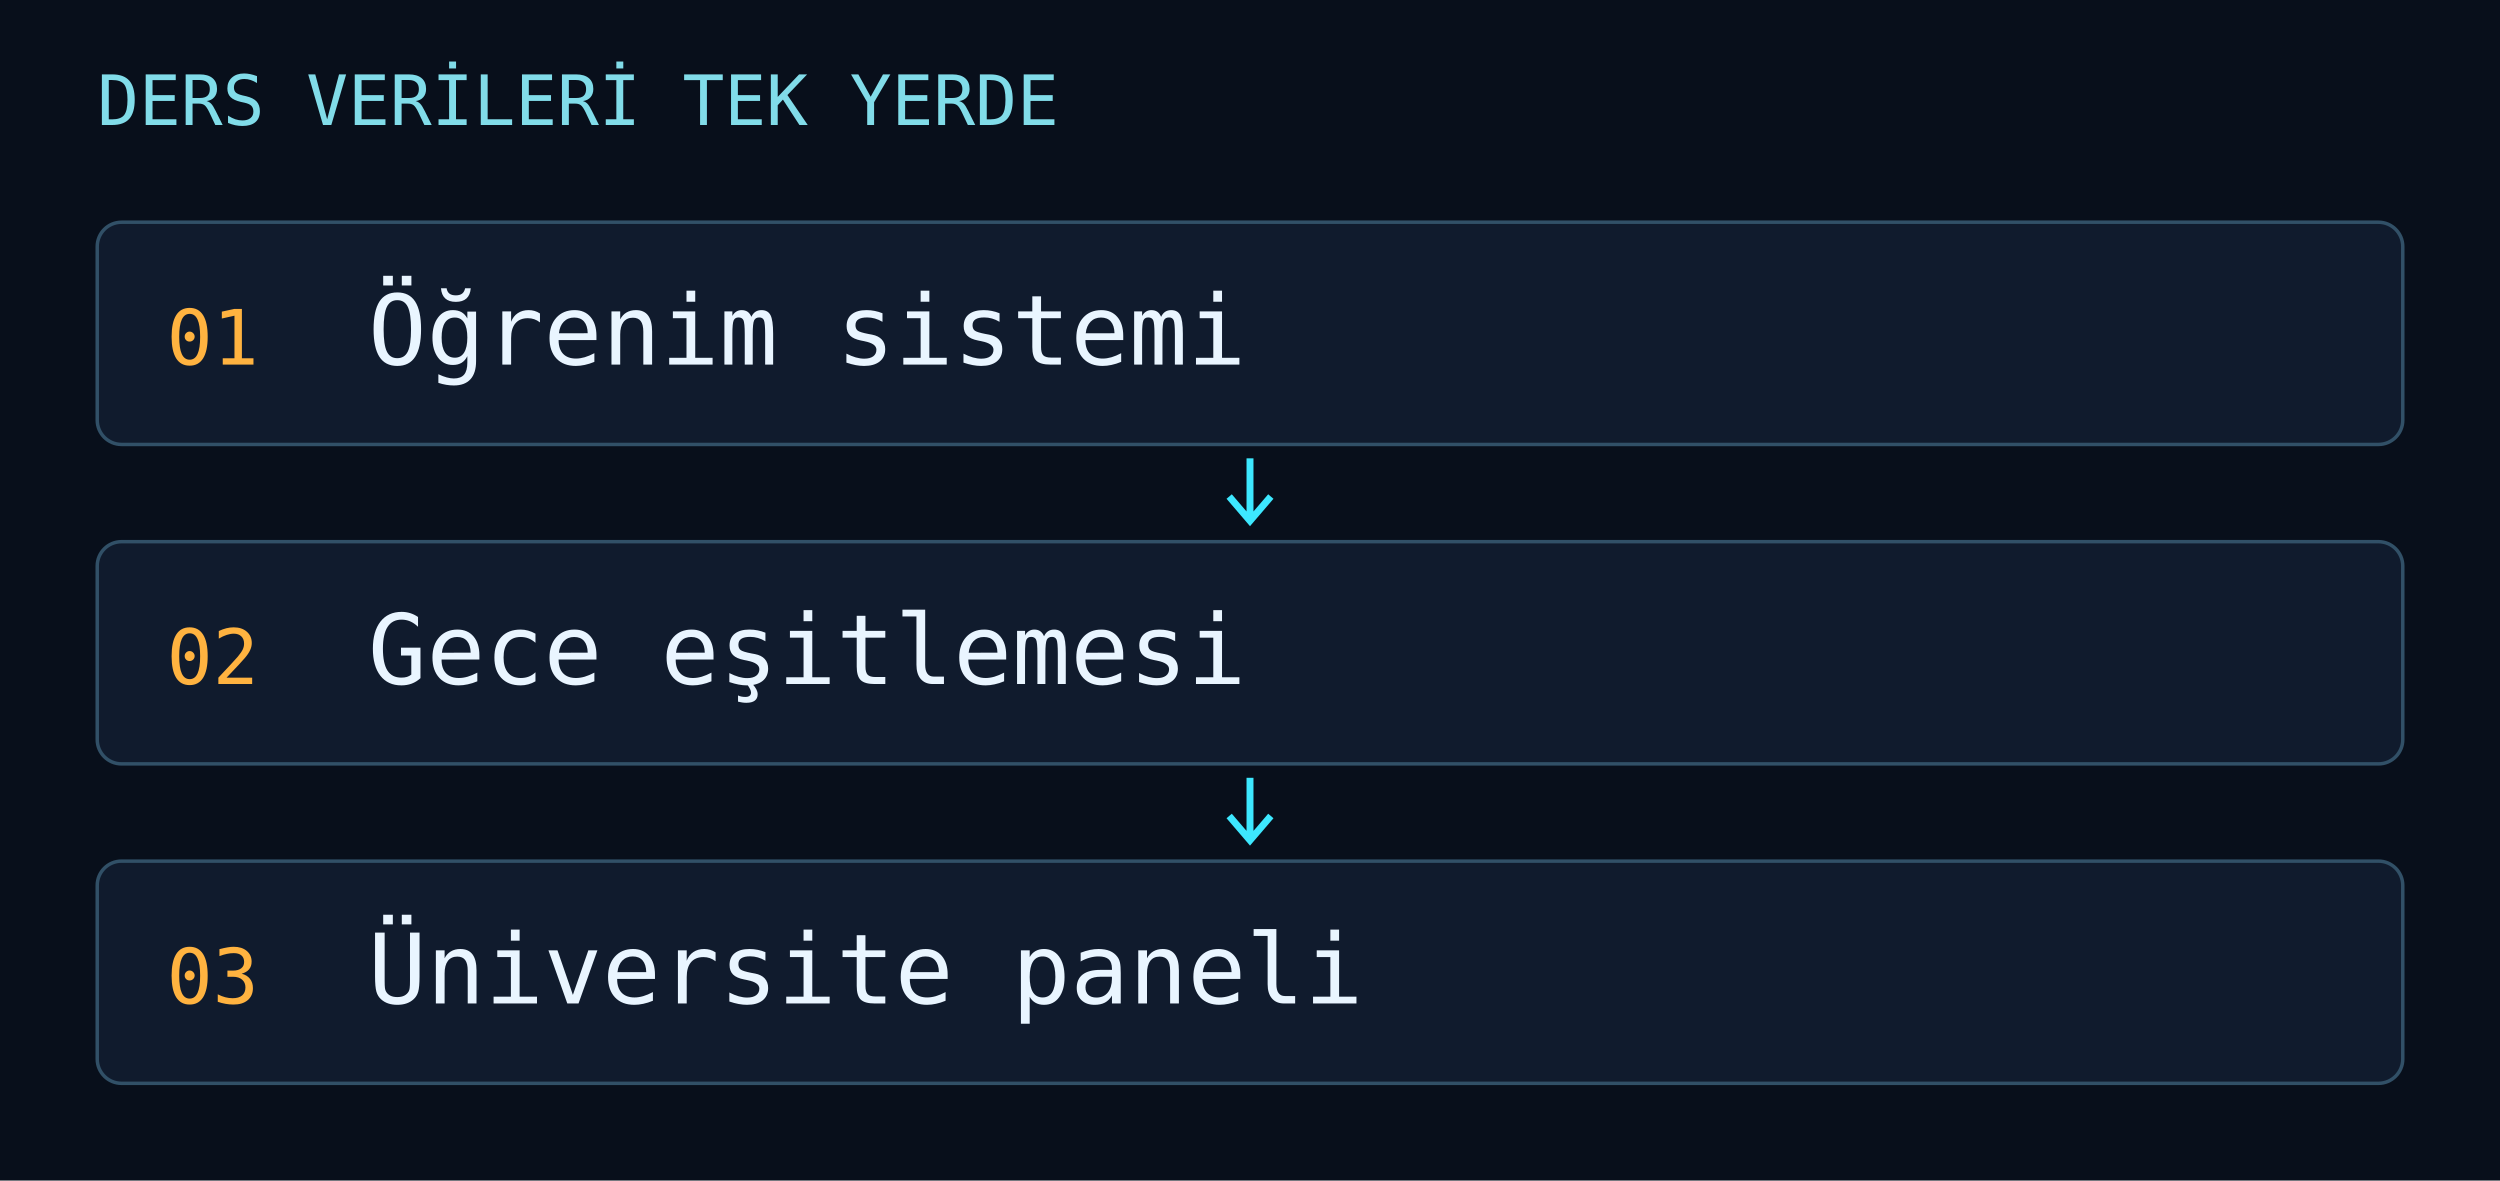
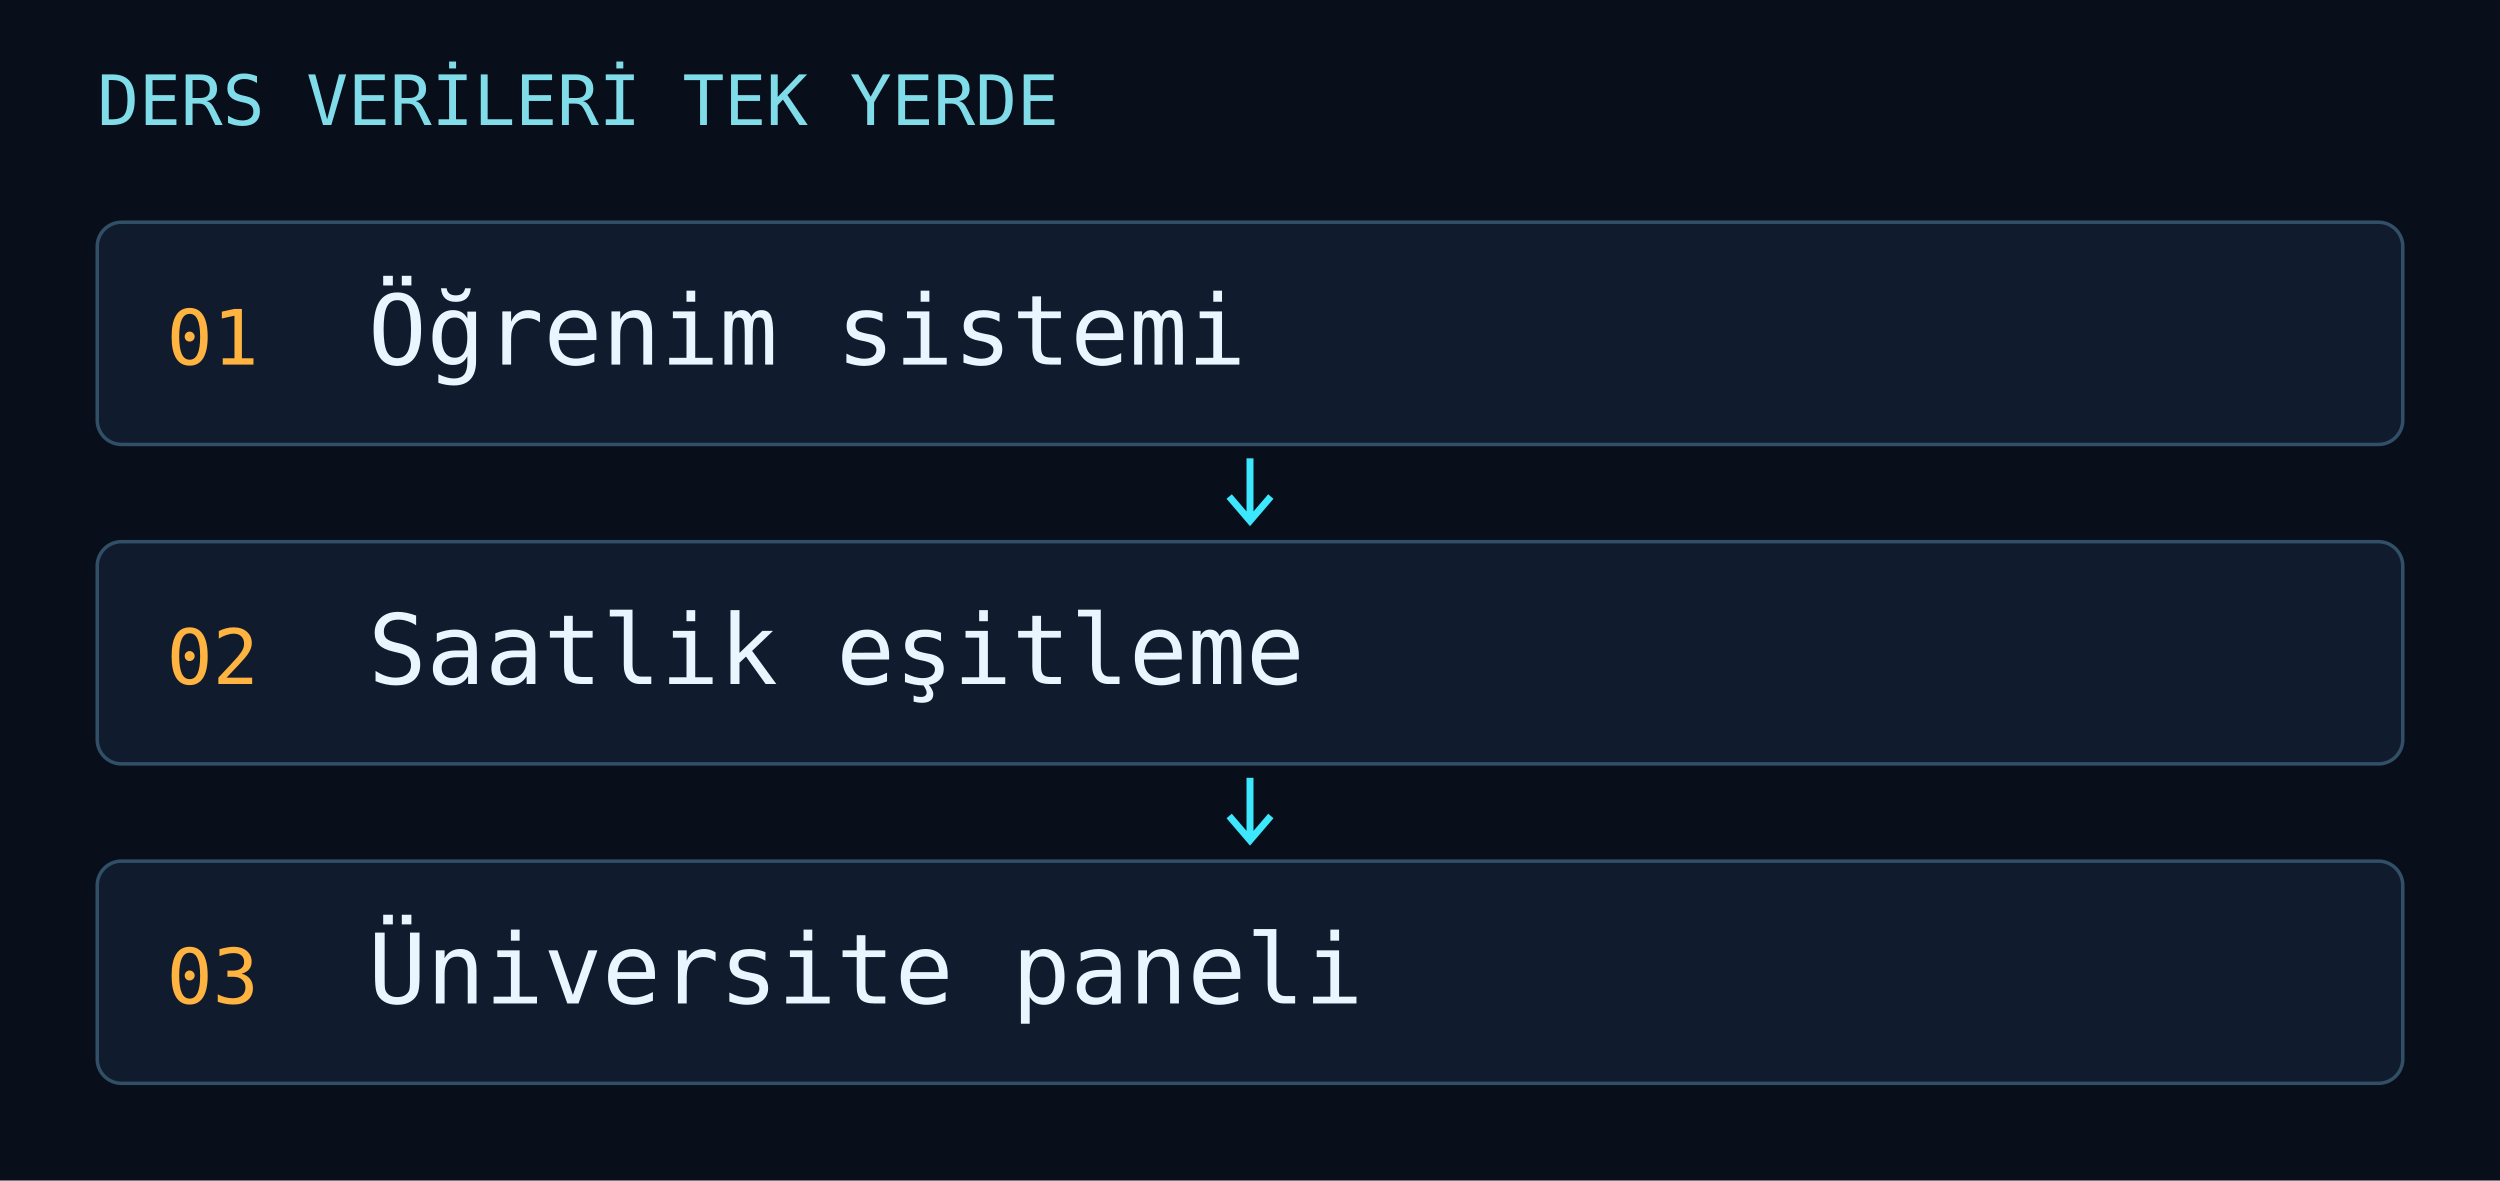
<svg xmlns="http://www.w3.org/2000/svg" viewBox="0 0 720 340">
  <rect width="720" height="340" fill="#080f1b" />
  <g font-family="monospace">
    <text x="28" y="36" fill="#81dce9" font-size="20">DERS VERİLERİ TEK YERDE</text>
    <rect x="28" y="64" width="664" height="64" rx="7" fill="#101b2d" stroke="#315067" />
    <text x="48" y="105" fill="#ffb340" font-size="22">01</text>
    <text x="106" y="105" fill="#e9f5ff" font-size="28">Öğrenim sistemi</text>
    <path d="M360 132v18m-6-7 6 7 6-7" fill="none" stroke="#3de8ff" stroke-width="2" />
    <rect x="28" y="156" width="664" height="64" rx="7" fill="#101b2d" stroke="#315067" />
    <text x="48" y="197" fill="#ffb340" font-size="22">02</text>
-     <text x="106" y="197" fill="#e9f5ff" font-size="28">Gece eşitlemesi</text>
+     <text x="106" y="197" fill="#e9f5ff" font-size="28">Saatlik eşitleme</text>
    <path d="M360 224v18m-6-7 6 7 6-7" fill="none" stroke="#3de8ff" stroke-width="2" />
    <rect x="28" y="248" width="664" height="64" rx="7" fill="#101b2d" stroke="#315067" />
    <text x="48" y="289" fill="#ffb340" font-size="22">03</text>
    <text x="106" y="289" fill="#e9f5ff" font-size="28">Üniversite paneli</text>
  </g>
</svg>
